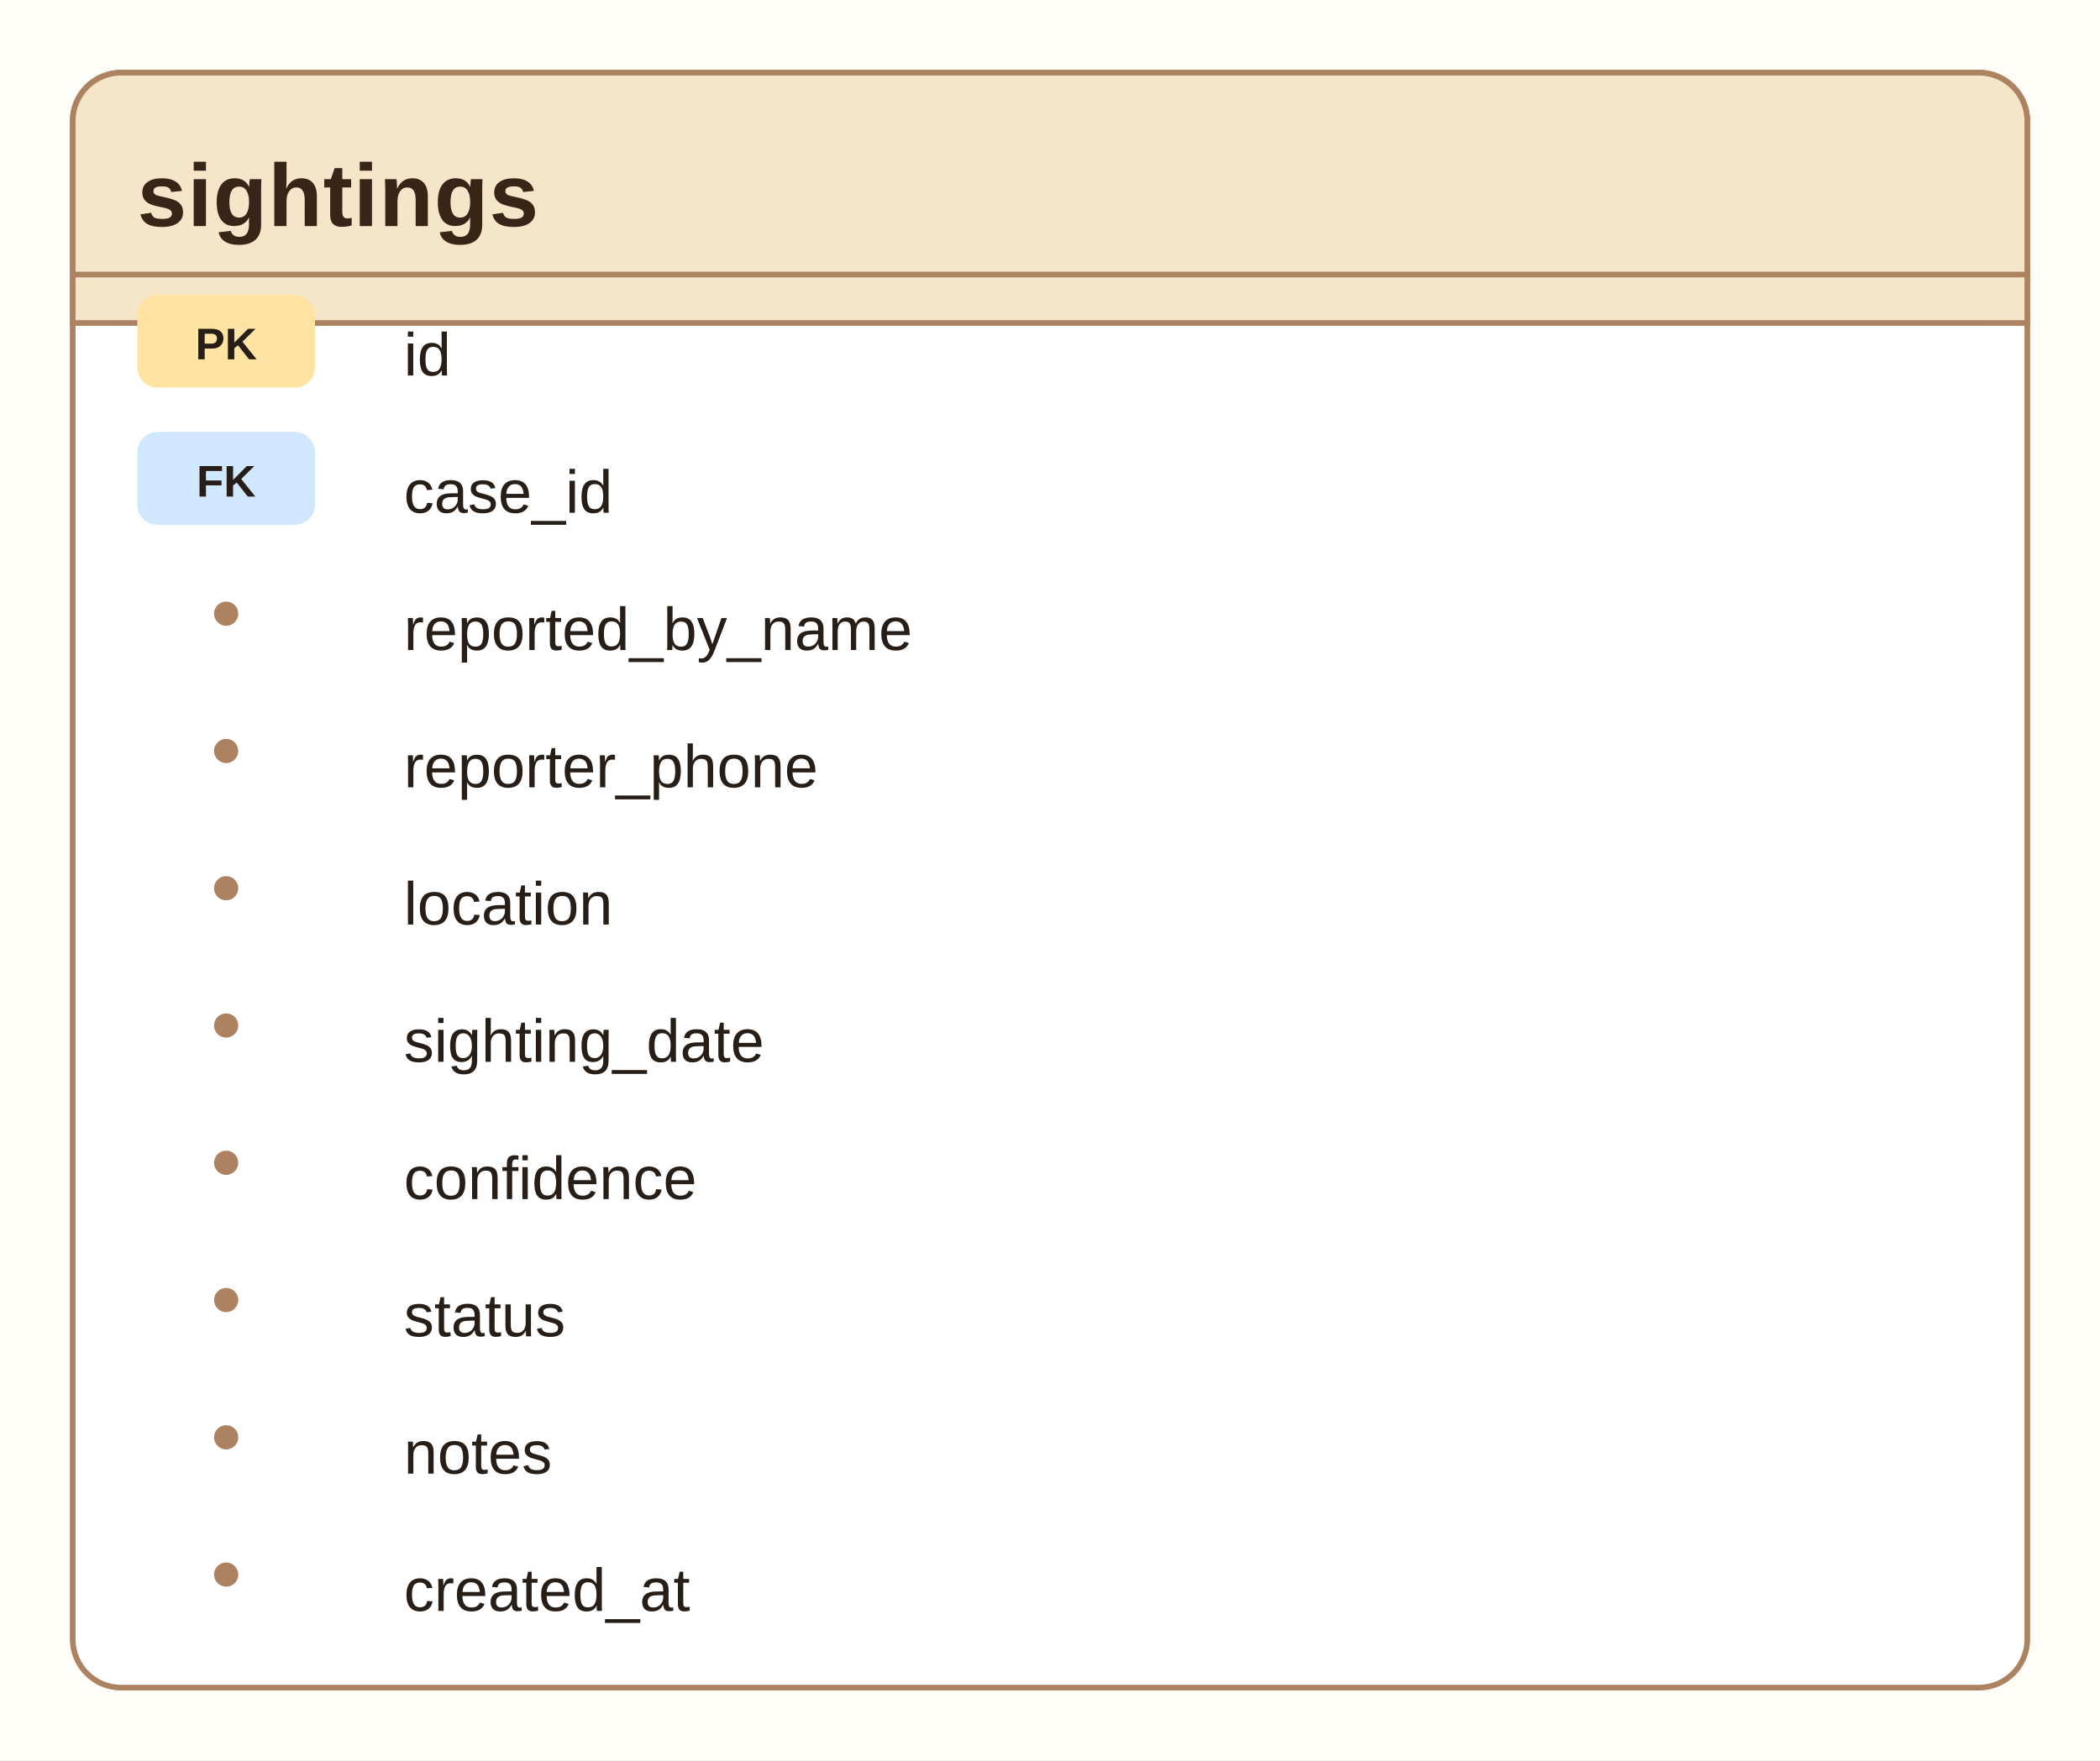
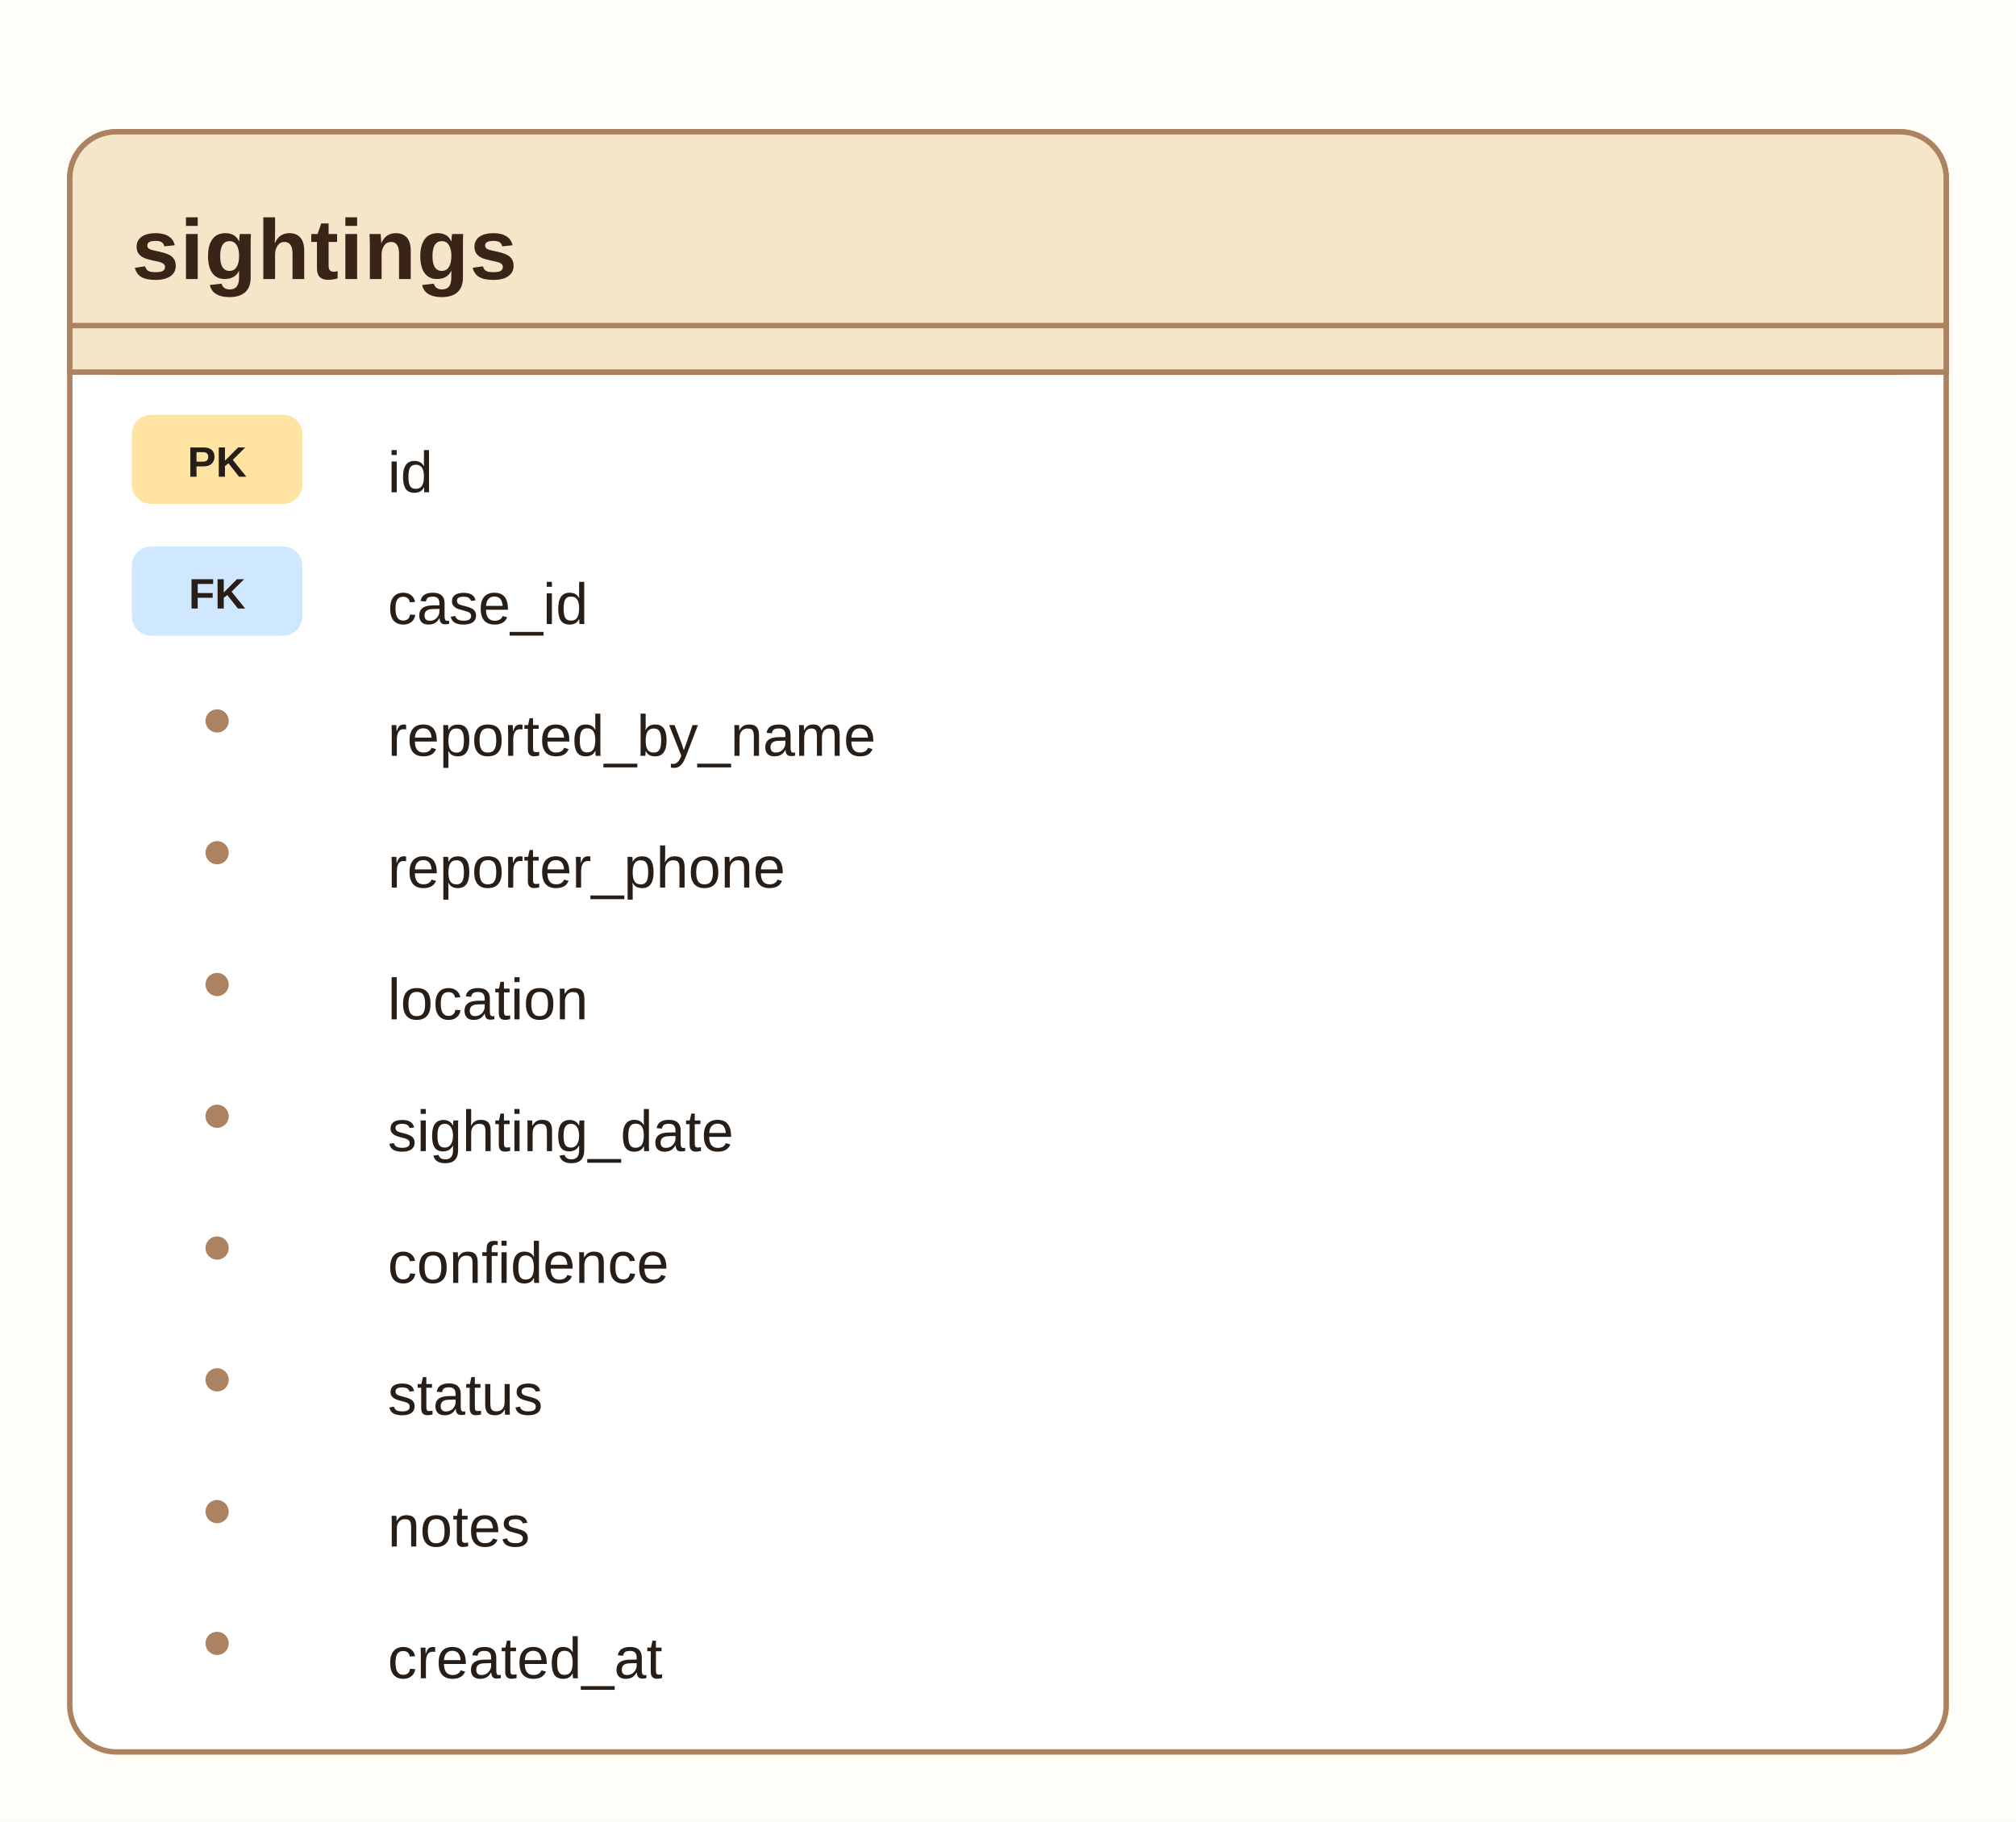
- <svg xmlns="http://www.w3.org/2000/svg" width="520" height="436" viewBox="0 0 520 436">
+ <svg xmlns="http://www.w3.org/2000/svg" width="520" height="470" viewBox="0 0 520 470">
  <style>
    .canvas { fill: #fffdf8; }
    .box { fill: #ffffff; stroke: #ad8260; stroke-width: 1.4; }
    .header { fill: #f5e6ca; stroke: #ad8260; stroke-width: 1.4; }
    .title { fill: #3a2418; font: 700 22px Arial, sans-serif; letter-spacing: .2px; }
    .field { fill: #271e18; font: 15px Arial, sans-serif; }
    .pk { fill: #ffe3a3; }
    .fk { fill: #cfe8ff; }
    .badge-text { fill: #271e18; font: 700 11px Arial, sans-serif; }
    .dot { fill: #ad8260; }
  </style>
-   <rect class="canvas" x="0" y="0" width="520" height="436" />
-   <rect class="box" x="18" y="18" width="484" height="400" rx="12" />
-   <rect class="header" x="18" y="18" width="484" height="62" rx="12" />
-   <path class="header" d="M 18 68 H 502 V 80 H 18 Z" />
-   <text x="34" y="56" class="title">sightings</text>
-   <rect x="34" y="73" width="44" height="23" rx="5" class="pk" />
-   <text x="56" y="89" text-anchor="middle" class="badge-text">PK</text>
-   <text x="100" y="93" class="field">id</text>
-   <rect x="34" y="107" width="44" height="23" rx="5" class="fk" />
-   <text x="56" y="123" text-anchor="middle" class="badge-text">FK</text>
-   <text x="100" y="127" class="field">case_id</text>
-   <circle cx="56" cy="152" r="3" class="dot" />
-   <text x="100" y="161" class="field">reported_by_name</text>
+   <rect class="canvas" x="0" y="0" width="520" height="470" />
+   <rect class="box" x="18" y="34" width="484" height="418" rx="12" />
+   <rect class="header" x="18" y="34" width="484" height="62" rx="12" />
+   <path class="header" d="M 18 84 H 502 V 96 H 18 Z" />
+   <text x="34" y="72" class="title">sightings</text>
+   <rect x="34" y="107" width="44" height="23" rx="5" class="pk" />
+   <text x="56" y="123" text-anchor="middle" class="badge-text">PK</text>
+   <text x="100" y="127" class="field">id</text>
+   <rect x="34" y="141" width="44" height="23" rx="5" class="fk" />
+   <text x="56" y="157" text-anchor="middle" class="badge-text">FK</text>
+   <text x="100" y="161" class="field">case_id</text>
  <circle cx="56" cy="186" r="3" class="dot" />
-   <text x="100" y="195" class="field">reporter_phone</text>
+   <text x="100" y="195" class="field">reported_by_name</text>
  <circle cx="56" cy="220" r="3" class="dot" />
-   <text x="100" y="229" class="field">location</text>
+   <text x="100" y="229" class="field">reporter_phone</text>
  <circle cx="56" cy="254" r="3" class="dot" />
-   <text x="100" y="263" class="field">sighting_date</text>
+   <text x="100" y="263" class="field">location</text>
  <circle cx="56" cy="288" r="3" class="dot" />
-   <text x="100" y="297" class="field">confidence</text>
+   <text x="100" y="297" class="field">sighting_date</text>
  <circle cx="56" cy="322" r="3" class="dot" />
-   <text x="100" y="331" class="field">status</text>
+   <text x="100" y="331" class="field">confidence</text>
  <circle cx="56" cy="356" r="3" class="dot" />
-   <text x="100" y="365" class="field">notes</text>
+   <text x="100" y="365" class="field">status</text>
  <circle cx="56" cy="390" r="3" class="dot" />
-   <text x="100" y="399" class="field">created_at</text>
+   <text x="100" y="399" class="field">notes</text>
+   <circle cx="56" cy="424" r="3" class="dot" />
+   <text x="100" y="433" class="field">created_at</text>
</svg>
